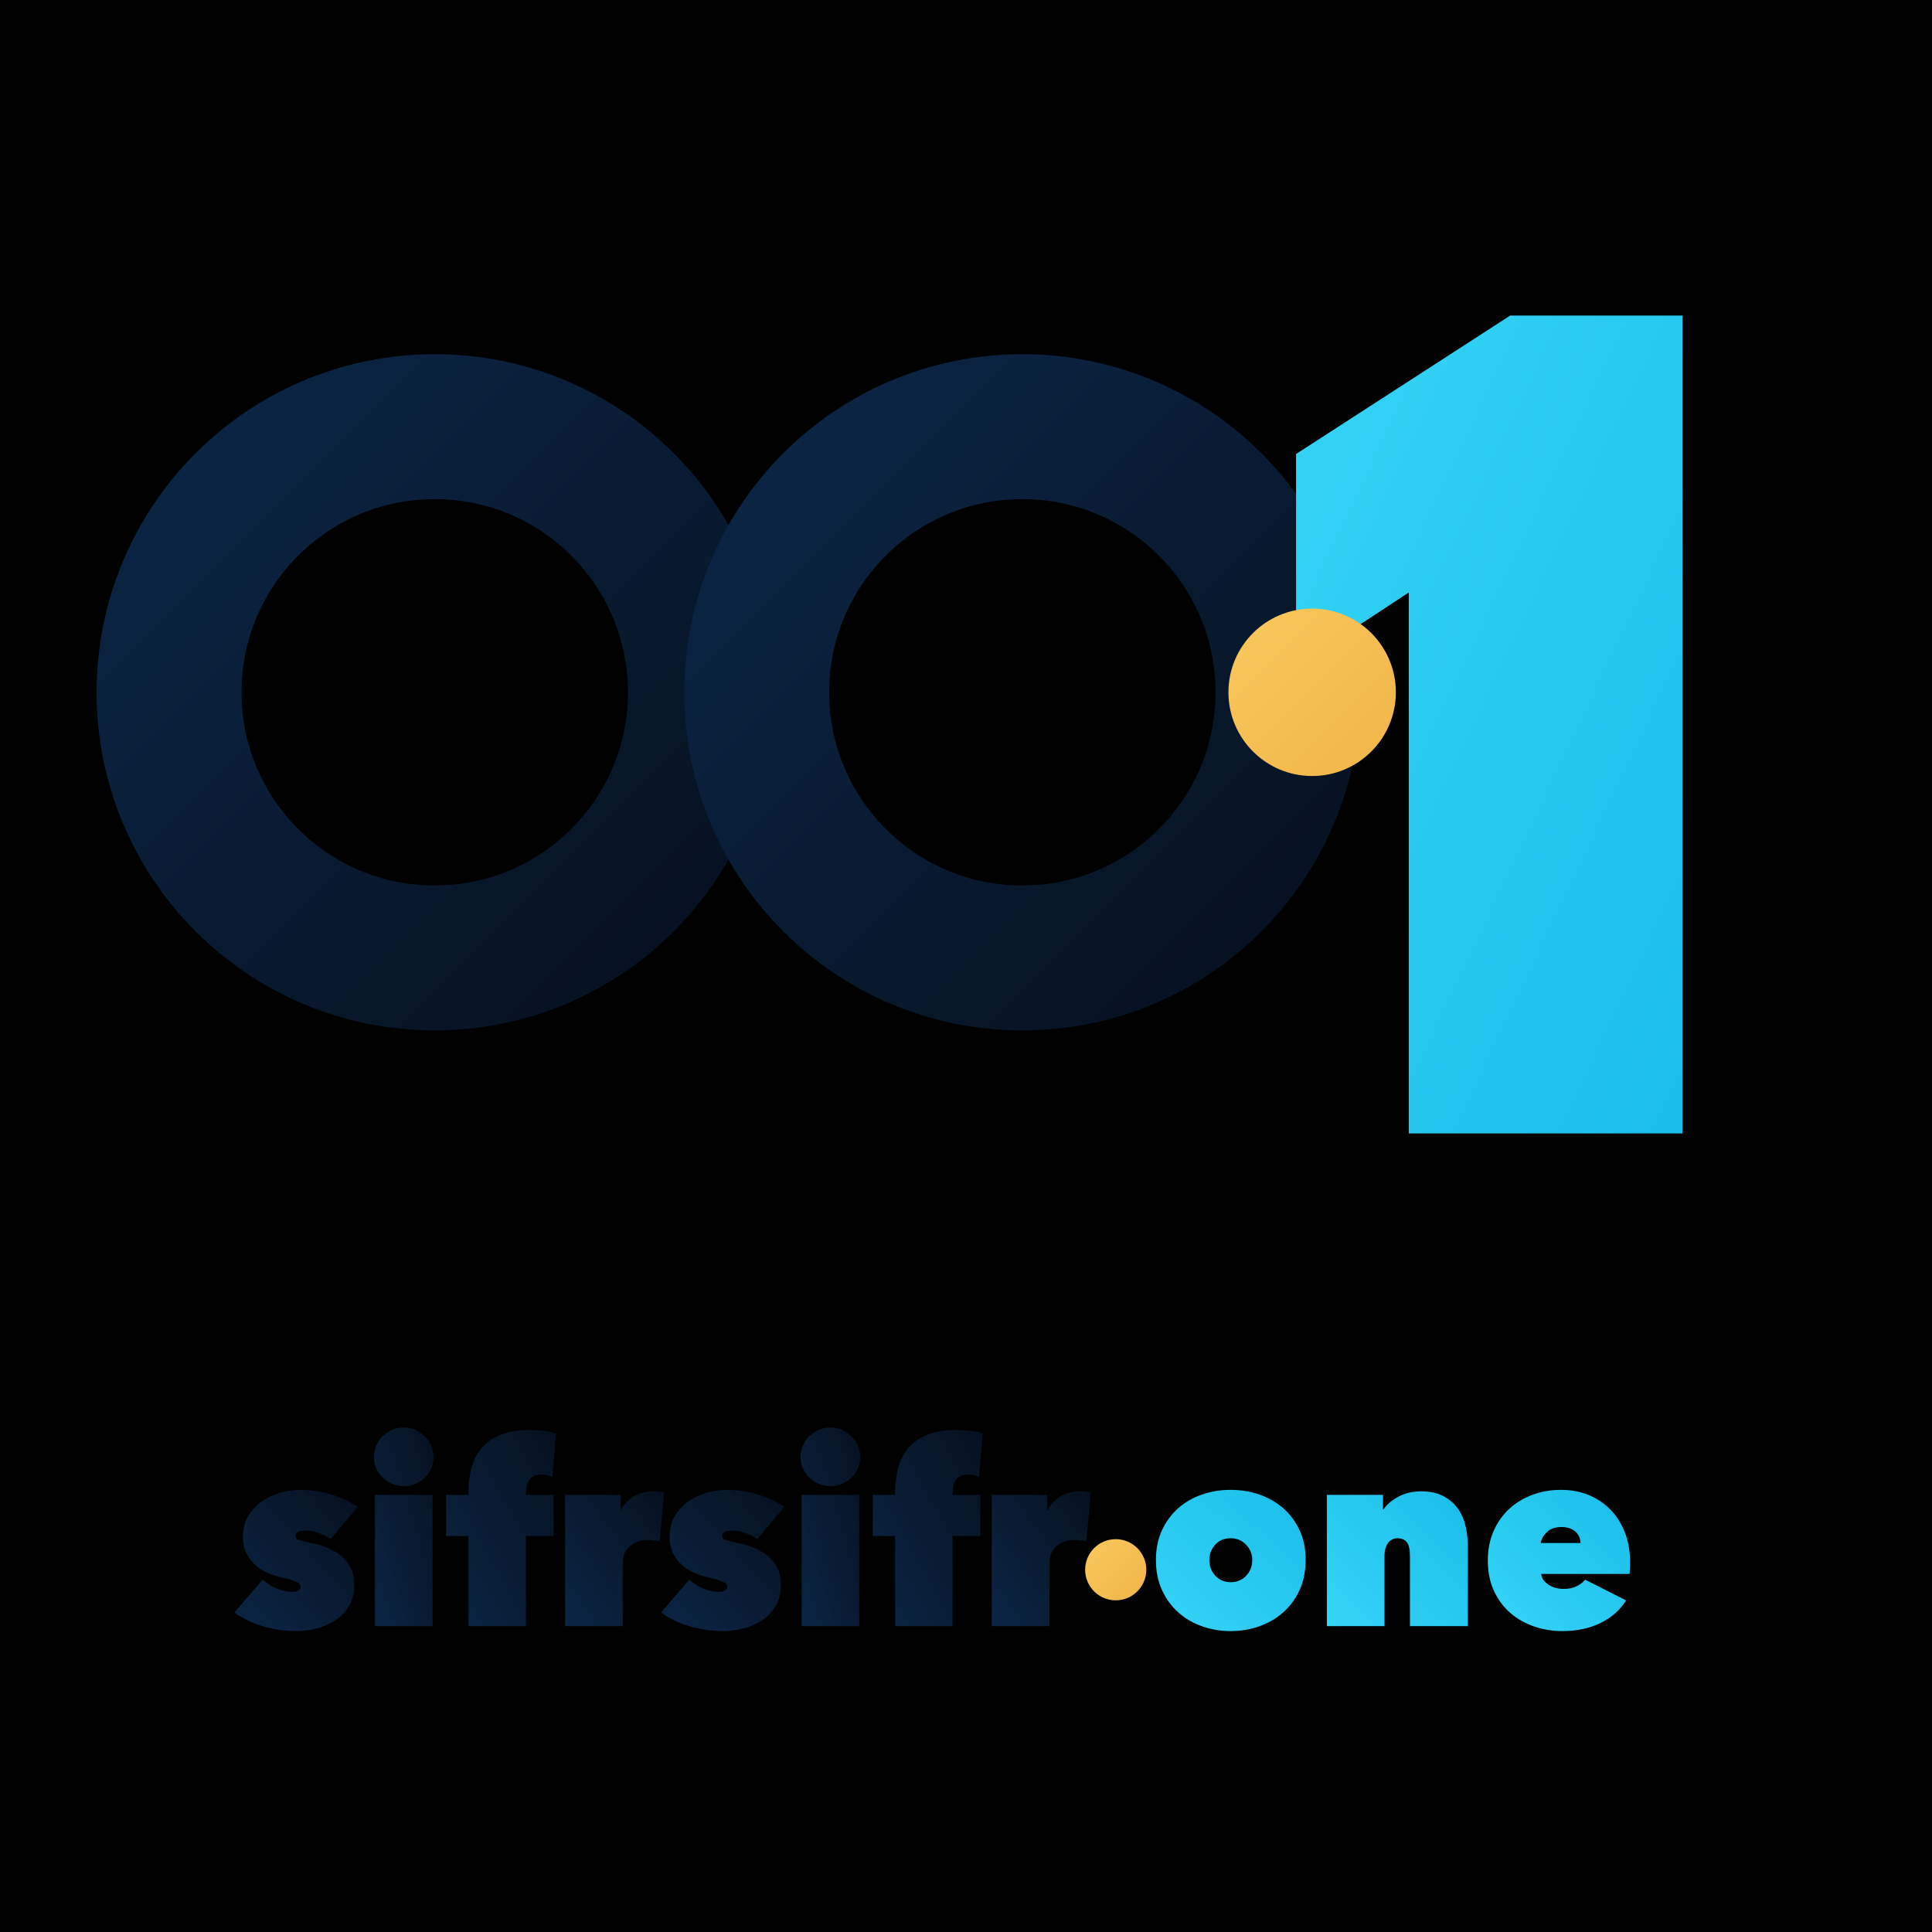
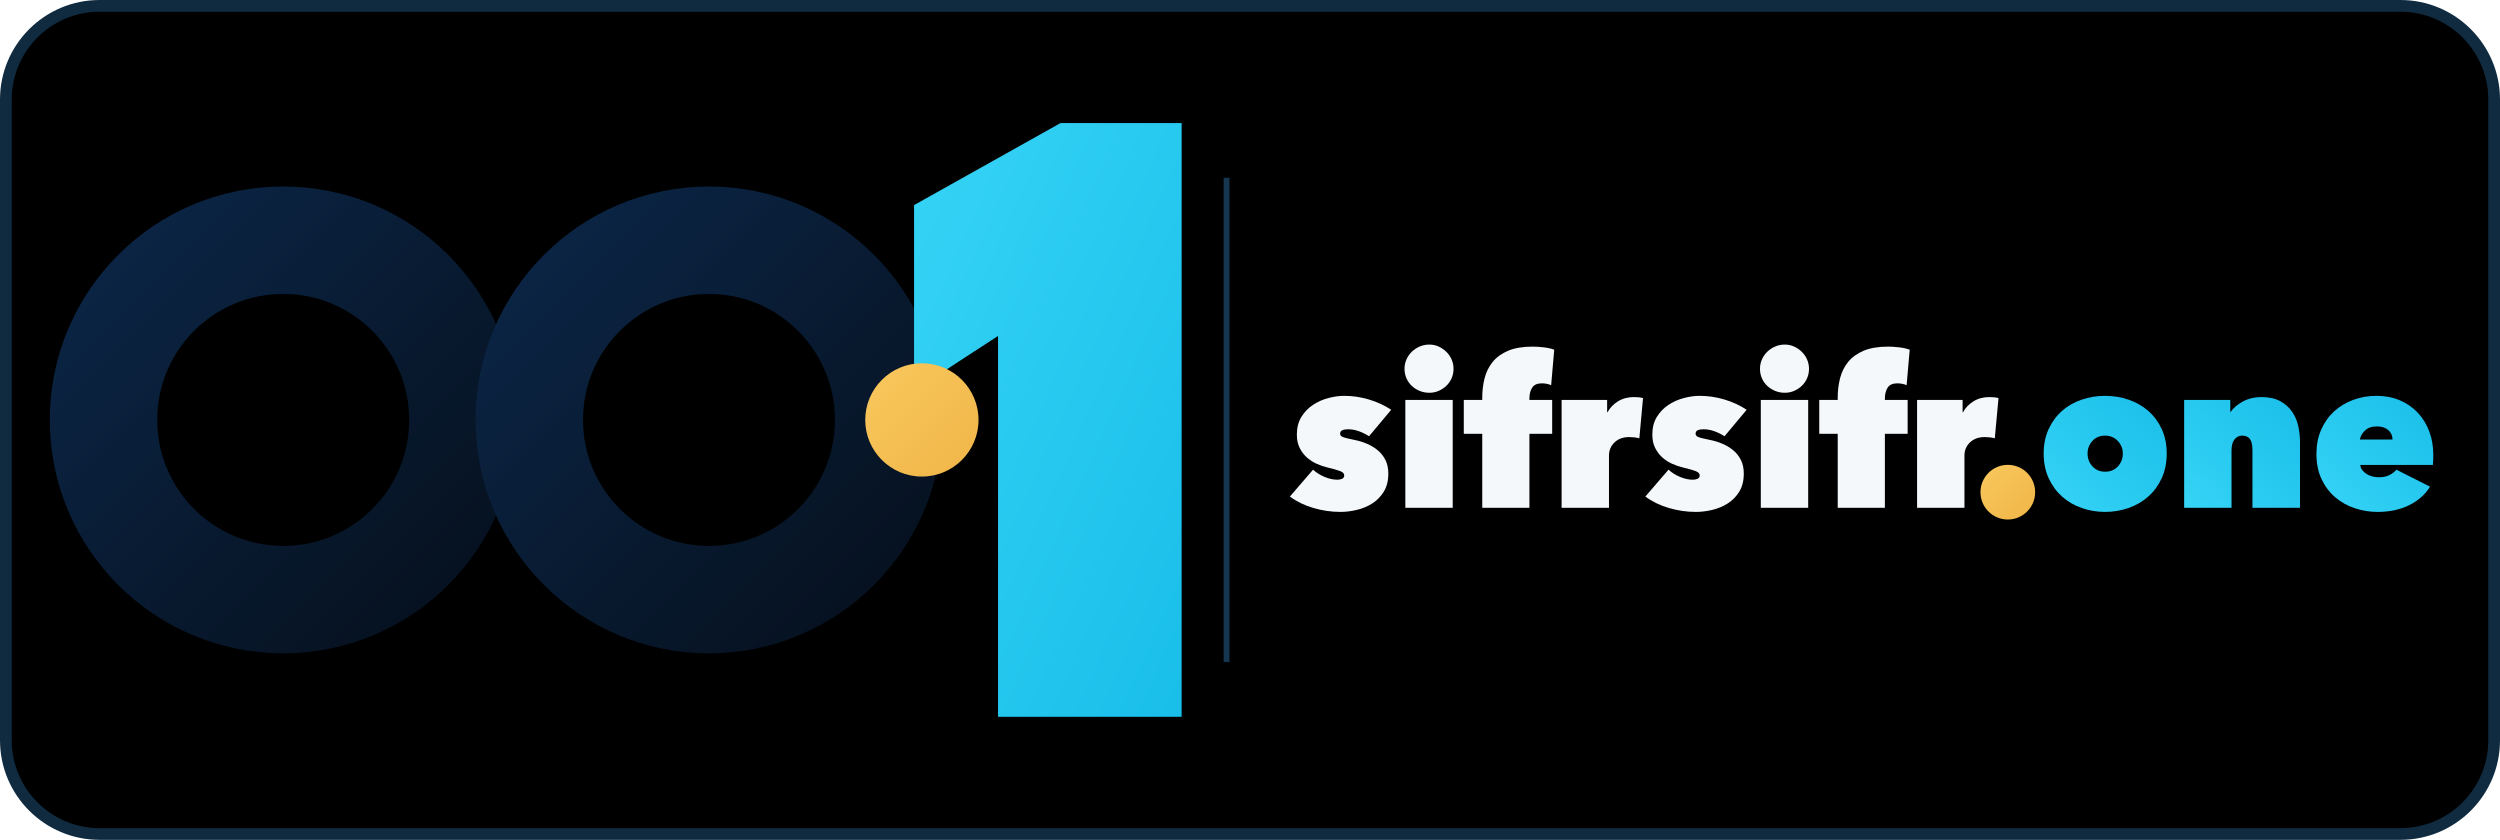
- <svg xmlns="http://www.w3.org/2000/svg" viewBox="0 0 1200 1200" role="img" aria-labelledby="title desc">
+ <svg xmlns="http://www.w3.org/2000/svg" viewBox="0 0 1280 430" role="img" aria-labelledby="title desc">
  <defs>
    <linearGradient id="navy" x1="0" y1="0" x2="1" y2="1">
      <stop offset="0" stop-color="#0B2545" />
      <stop offset="1" stop-color="#06111F" />
    </linearGradient>
    <linearGradient id="cyan" x1="0" y1="0" x2="1" y2="1">
      <stop offset="0" stop-color="#36D4F6" />
      <stop offset="1" stop-color="#19BEE9" />
    </linearGradient>
    <linearGradient id="gold" x1="0" y1="0" x2="1" y2="1">
      <stop offset="0" stop-color="#F9C85D" />
      <stop offset="1" stop-color="#F0B548" />
    </linearGradient>
  </defs>
-   <rect width="1200" height="1200" fill="#000" />
-   <circle cx="270" cy="430" r="165" fill="none" stroke="url(#navy)" stroke-width="90" />
-   <circle cx="635" cy="430" r="165" fill="none" stroke="url(#navy)" stroke-width="90" />
-   <path fill="url(#cyan)" d="M805 282 938 196h107v508H875V368l-70 46Z" />
-   <circle cx="815" cy="430" r="52" fill="url(#gold)" />
-   <g transform="translate(145 1010) scale(.155 -.155)" fill="url(#navy)">
+   <rect x="3" y="3" width="1274" height="424" rx="48" fill="#000" stroke="#102B40" stroke-width="6" />
+   <circle cx="145" cy="215" r="92" fill="none" stroke="url(#navy)" stroke-width="55" />
+   <circle cx="363" cy="215" r="92" fill="none" stroke="url(#navy)" stroke-width="55" />
+   <path fill="url(#cyan)" d="M468 105 543 63h62v304H511V172l-43 28Z" />
+   <circle cx="472" cy="215" r="29" fill="url(#gold)" />
+   <path d="M628 91V339" stroke="#15364E" stroke-width="3" />
+   <g transform="translate(660 260) scale(.105 -.105)" fill="#F4F8FA">
    <path d="M484 167Q484 114 461.5 78Q439 42 404.5 20.5Q370-1 329-10.5Q288-20 251-20Q183-20 117.5-.5Q52 19 4 55L117 186Q141 164 173.5 150.5Q206 137 236 137Q248 137 258.5 141.5Q269 146 269 158Q269 171 250.5 178.5Q232 186 186 197Q161 203 135 214.5Q109 226 87.5 245Q66 264 52 291.5Q38 319 38 357Q38 408 60.5 444Q83 480 117.5 502.5Q152 525 192.5 535.5Q233 546 269 546Q330 546 390 528Q450 510 498 478L390 349Q365 365 339 374Q313 383 288 383Q271 383 260 378.5Q249 374 249 361Q249 351 261.5 345.5Q274 340 319 331Q350 325 379.5 312.5Q409 300 432.5 280.5Q456 261 470 233Q484 205 484 167Z" />
    <path transform="translate(513)" d="M54 526H285V0H54ZM50 678Q50 702 59.5 723.5Q69 745 85.5 761Q102 777 124 786.5Q146 796 171 796Q195 796 216 786.5Q237 777 253.5 761Q270 745 279.5 723.5Q289 702 289 678Q289 653 279.5 631.5Q270 610 253.5 594.5Q237 579 216 570Q195 561 171 561Q146 561 124 570Q102 579 85.5 594.5Q69 610 59.5 631.5Q50 653 50 678Z" />
    <path transform="translate(852)" d="M426 598Q417 602 405 604.5Q393 607 381 607Q347 607 333.5 586Q320 565 320 533V526H431V361H320V0H90V361H0V526H90V538Q90 587 101.5 632Q113 677 141 711.5Q169 746 216.5 766Q264 786 336 786Q359 786 389.5 782.5Q420 779 441 771Z" />
    <path transform="translate(1276)" d="M53 526H275V466H277Q294 498 327.5 519Q361 540 406 540Q433 540 450 535L432 339Q421 342 407.5 343.5Q394 345 383 345Q338 345 311 319Q284 293 284 255V0H53Z" />
  </g>
-   <g transform="translate(410 1010) scale(.155 -.155)" fill="url(#navy)">
+   <g transform="translate(842 260) scale(.105 -.105)" fill="#F4F8FA">
    <path d="M484 167Q484 114 461.5 78Q439 42 404.5 20.5Q370-1 329-10.5Q288-20 251-20Q183-20 117.5-.5Q52 19 4 55L117 186Q141 164 173.5 150.5Q206 137 236 137Q248 137 258.5 141.5Q269 146 269 158Q269 171 250.5 178.5Q232 186 186 197Q161 203 135 214.5Q109 226 87.5 245Q66 264 52 291.5Q38 319 38 357Q38 408 60.5 444Q83 480 117.5 502.5Q152 525 192.5 535.5Q233 546 269 546Q330 546 390 528Q450 510 498 478L390 349Q365 365 339 374Q313 383 288 383Q271 383 260 378.5Q249 374 249 361Q249 351 261.5 345.5Q274 340 319 331Q350 325 379.5 312.5Q409 300 432.5 280.5Q456 261 470 233Q484 205 484 167Z" />
    <path transform="translate(513)" d="M54 526H285V0H54ZM50 678Q50 702 59.5 723.5Q69 745 85.5 761Q102 777 124 786.5Q146 796 171 796Q195 796 216 786.5Q237 777 253.5 761Q270 745 279.5 723.5Q289 702 289 678Q289 653 279.5 631.5Q270 610 253.5 594.5Q237 579 216 570Q195 561 171 561Q146 561 124 570Q102 579 85.5 594.5Q69 610 59.5 631.5Q50 653 50 678Z" />
    <path transform="translate(852)" d="M426 598Q417 602 405 604.5Q393 607 381 607Q347 607 333.5 586Q320 565 320 533V526H431V361H320V0H90V361H0V526H90V538Q90 587 101.5 632Q113 677 141 711.5Q169 746 216.5 766Q264 786 336 786Q359 786 389.5 782.5Q420 779 441 771Z" />
    <path transform="translate(1276)" d="M53 526H275V466H277Q294 498 327.5 519Q361 540 406 540Q433 540 450 535L432 339Q421 342 407.5 343.5Q394 345 383 345Q338 345 311 319Q284 293 284 255V0H53Z" />
  </g>
-   <circle cx="693" cy="975" r="19" fill="url(#gold)" />
-   <g transform="translate(713 1010) scale(.155 -.155)" fill="url(#cyan)">
+   <circle cx="1028" cy="252" r="14" fill="url(#gold)" />
+   <g transform="translate(1043 260) scale(.105 -.105)" fill="url(#cyan)">
    <path d="M632 265Q632 197 607.5 144Q583 91 541.5 54.5Q500 18 445.5-1Q391-20 331-20Q272-20 217.5-1Q163 18 122 54.5Q81 91 56.5 144Q32 197 32 265Q32 332 56.5 384.5Q81 437 122 473Q163 509 217.5 527.5Q272 546 331 546Q391 546 445.5 527.5Q500 509 541.5 473Q583 437 607.5 384.5Q632 332 632 265ZM331 352Q293 352 269.5 326Q246 300 246 265Q246 228 270 202Q294 176 332 176Q370 176 394 202Q418 228 418 265Q418 300 393.5 326Q369 352 331 352Z" />
    <path transform="translate(664)" d="M53 526H278V468H280Q300 497 339.5 518.5Q379 540 430 540Q485 540 521.5 520Q558 500 579.5 468.5Q601 437 609.5 398Q618 359 618 320V0H386V280Q386 320 373.5 336Q361 352 336 352Q313 352 298.5 333.5Q284 315 284 280V0H53Z" />
    <path transform="translate(1330)" d="M403 333Q403 361 382.5 379Q362 397 327 397Q289 397 268 376Q247 355 244 333ZM602 258Q602 245 601.5 231.5Q601 218 600 209H246Q247 195 255.5 184Q264 173 276.5 165Q289 157 304.5 153Q320 149 336 149Q368 149 389.5 160.5Q411 172 422 186L586 103Q551 46 484.5 13Q418-20 330-20Q273-20 219-2Q165 16 123.5 51.5Q82 87 57 140Q32 193 32 263Q32 328 55 380.5Q78 433 117.5 469.5Q157 506 210.5 526Q264 546 325 546Q387 546 438 524.5Q489 503 525.5 464.5Q562 426 582 373Q602 320 602 258Z" />
  </g>
</svg>
